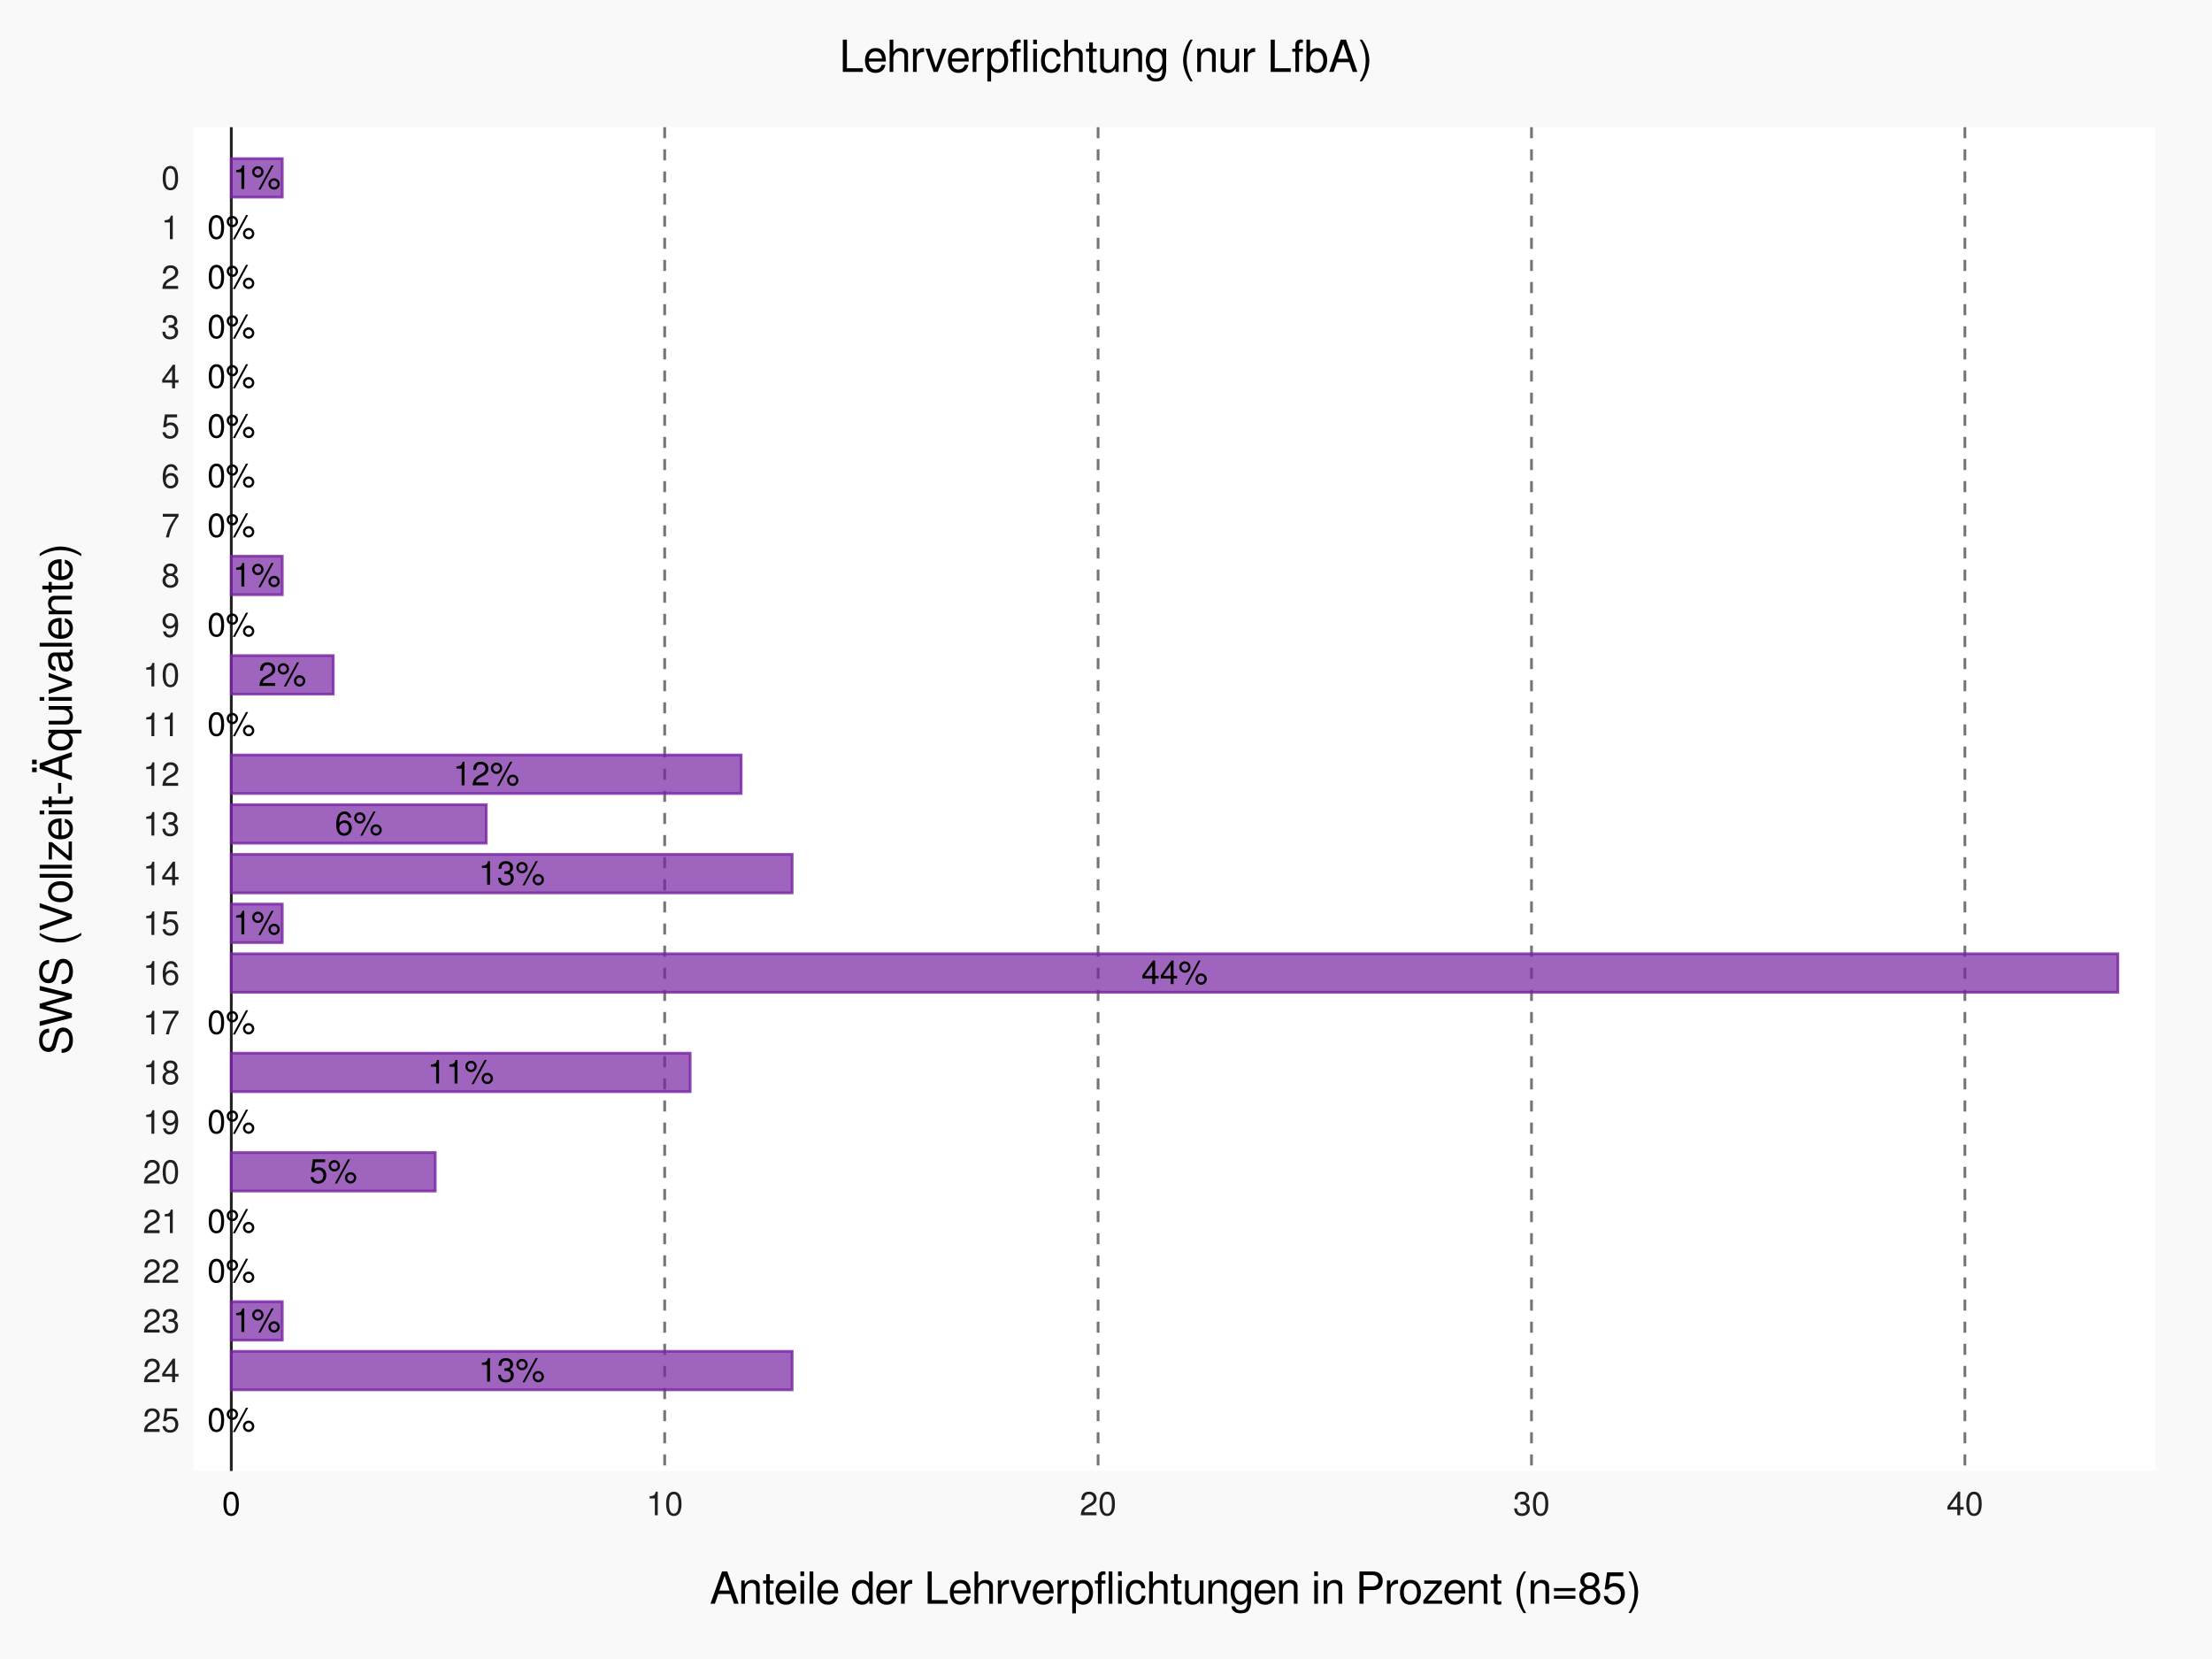
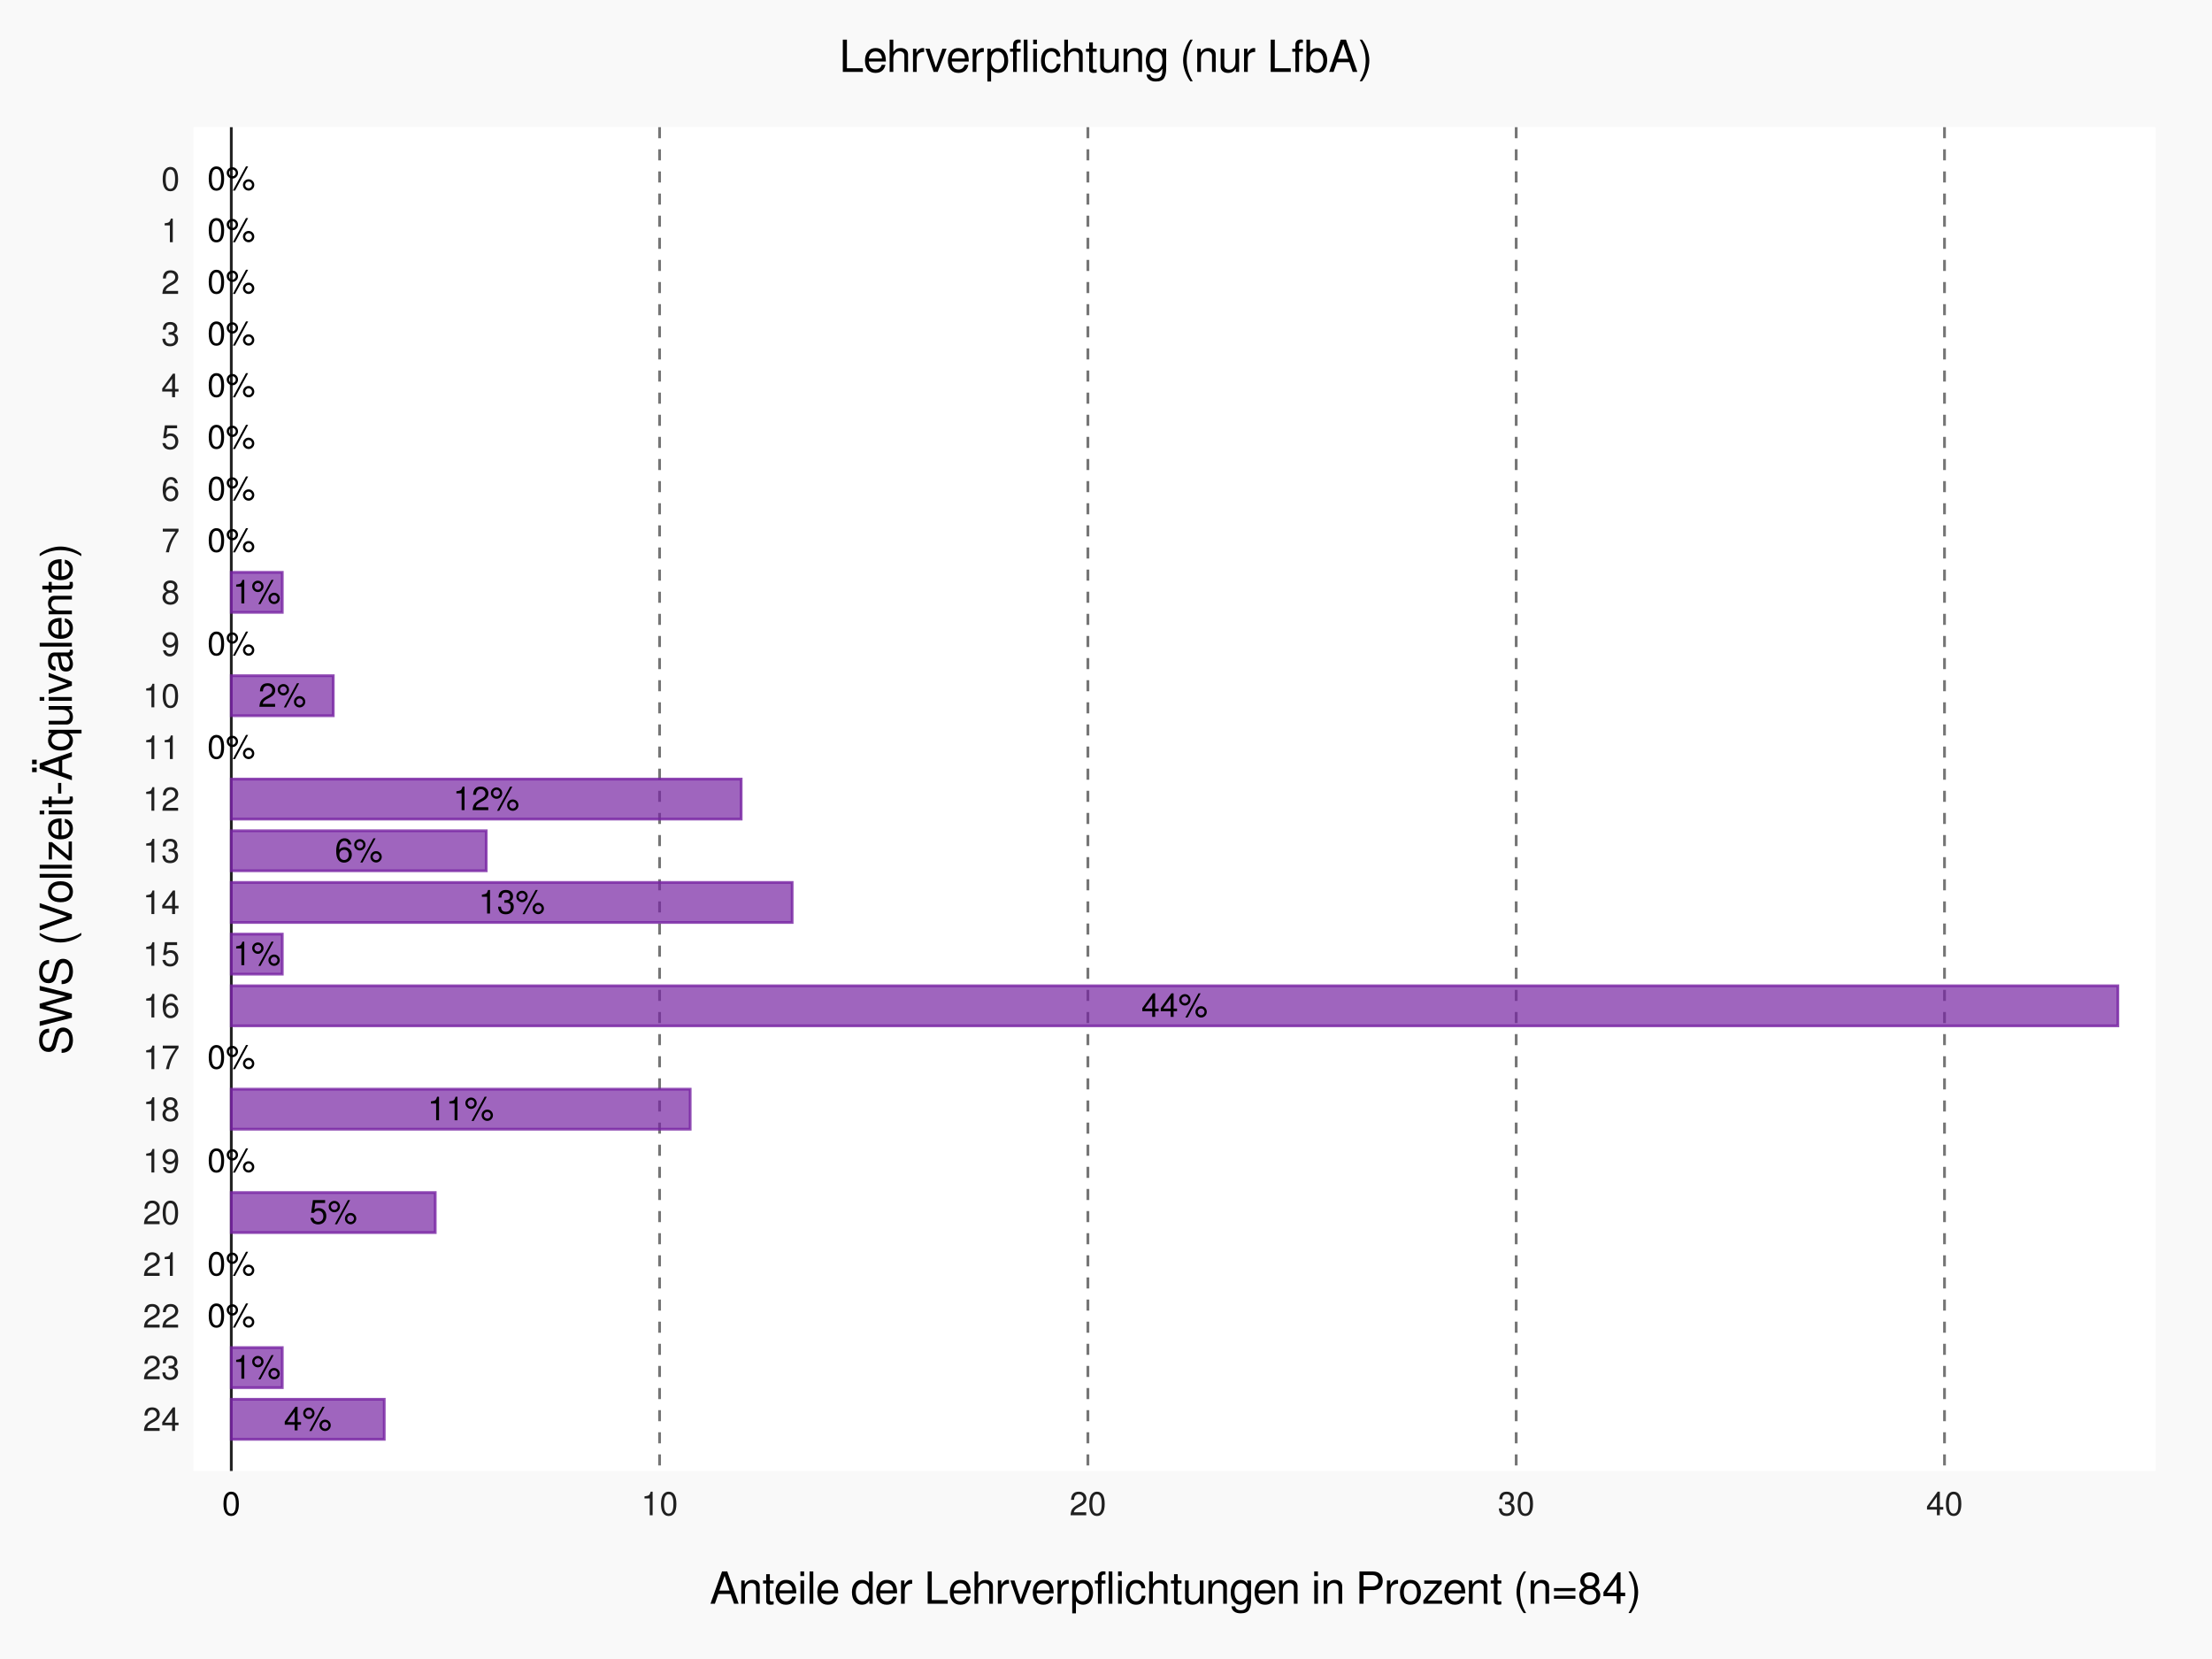
- <svg xmlns="http://www.w3.org/2000/svg" id="chart-60f25c1f-f752-4a71-b10c-4fbd3a8f7c13" class="pygal-chart" viewBox="0 0 800 600">
+ <svg xmlns="http://www.w3.org/2000/svg" id="chart-ef3e5219-9c33-458f-8973-ab97d60cb401" class="pygal-chart" viewBox="0 0 800 600">
  <defs>
-     <style type="text/css">#chart-60f25c1f-f752-4a71-b10c-4fbd3a8f7c13{-webkit-user-select:none;-webkit-font-smoothing:antialiased;font-family:FreeSans}#chart-60f25c1f-f752-4a71-b10c-4fbd3a8f7c13 .title{font-family:FreeSans;font-size:16px}#chart-60f25c1f-f752-4a71-b10c-4fbd3a8f7c13 .legends .legend text{font-family:FreeSans;font-size:14px}#chart-60f25c1f-f752-4a71-b10c-4fbd3a8f7c13 .axis text{font-family:FreeSans;font-size:12px}#chart-60f25c1f-f752-4a71-b10c-4fbd3a8f7c13 .axis text.major{font-family:FreeSans;font-size:12px}#chart-60f25c1f-f752-4a71-b10c-4fbd3a8f7c13 .text-overlay text.value{font-family:FreeSans;font-size:12px}#chart-60f25c1f-f752-4a71-b10c-4fbd3a8f7c13 .text-overlay text.label{font-family:FreeSans;font-size:12px}#chart-60f25c1f-f752-4a71-b10c-4fbd3a8f7c13 .tooltip{font-family:FreeSans;font-size:14px}#chart-60f25c1f-f752-4a71-b10c-4fbd3a8f7c13 text.no_data{font-family:FreeSans;font-size:64px}
- #chart-60f25c1f-f752-4a71-b10c-4fbd3a8f7c13{background-color:rgba(249,249,249,1)}#chart-60f25c1f-f752-4a71-b10c-4fbd3a8f7c13 path,#chart-60f25c1f-f752-4a71-b10c-4fbd3a8f7c13 line,#chart-60f25c1f-f752-4a71-b10c-4fbd3a8f7c13 rect,#chart-60f25c1f-f752-4a71-b10c-4fbd3a8f7c13 circle{-webkit-transition:150ms;-moz-transition:150ms;transition:150ms}#chart-60f25c1f-f752-4a71-b10c-4fbd3a8f7c13 .graph &gt; .background{fill:rgba(249,249,249,1)}#chart-60f25c1f-f752-4a71-b10c-4fbd3a8f7c13 .plot &gt; .background{fill:rgba(255,255,255,1)}#chart-60f25c1f-f752-4a71-b10c-4fbd3a8f7c13 .graph{fill:rgba(0,0,0,.87)}#chart-60f25c1f-f752-4a71-b10c-4fbd3a8f7c13 text.no_data{fill:rgba(0,0,0,1)}#chart-60f25c1f-f752-4a71-b10c-4fbd3a8f7c13 .title{fill:rgba(0,0,0,1)}#chart-60f25c1f-f752-4a71-b10c-4fbd3a8f7c13 .legends .legend text{fill:rgba(0,0,0,.87)}#chart-60f25c1f-f752-4a71-b10c-4fbd3a8f7c13 .legends .legend:hover text{fill:rgba(0,0,0,1)}#chart-60f25c1f-f752-4a71-b10c-4fbd3a8f7c13 .axis .line{stroke:rgba(0,0,0,1)}#chart-60f25c1f-f752-4a71-b10c-4fbd3a8f7c13 .axis .guide.line{stroke:rgba(0,0,0,.54)}#chart-60f25c1f-f752-4a71-b10c-4fbd3a8f7c13 .axis .major.line{stroke:rgba(0,0,0,.87)}#chart-60f25c1f-f752-4a71-b10c-4fbd3a8f7c13 .axis text.major{fill:rgba(0,0,0,1)}#chart-60f25c1f-f752-4a71-b10c-4fbd3a8f7c13 .axis.y .guides:hover .guide.line,#chart-60f25c1f-f752-4a71-b10c-4fbd3a8f7c13 .line-graph .axis.x .guides:hover .guide.line,#chart-60f25c1f-f752-4a71-b10c-4fbd3a8f7c13 .stackedline-graph .axis.x .guides:hover .guide.line,#chart-60f25c1f-f752-4a71-b10c-4fbd3a8f7c13 .xy-graph .axis.x .guides:hover .guide.line{stroke:rgba(0,0,0,1)}#chart-60f25c1f-f752-4a71-b10c-4fbd3a8f7c13 .axis .guides:hover text{fill:rgba(0,0,0,1)}#chart-60f25c1f-f752-4a71-b10c-4fbd3a8f7c13 .reactive{fill-opacity:.7;stroke-opacity:.8}#chart-60f25c1f-f752-4a71-b10c-4fbd3a8f7c13 .ci{stroke:rgba(0,0,0,.87)}#chart-60f25c1f-f752-4a71-b10c-4fbd3a8f7c13 .reactive.active,#chart-60f25c1f-f752-4a71-b10c-4fbd3a8f7c13 .active .reactive{fill-opacity:.8;stroke-opacity:.9;stroke-width:4}#chart-60f25c1f-f752-4a71-b10c-4fbd3a8f7c13 .ci .reactive.active{stroke-width:1.5}#chart-60f25c1f-f752-4a71-b10c-4fbd3a8f7c13 .series text{fill:rgba(0,0,0,1)}#chart-60f25c1f-f752-4a71-b10c-4fbd3a8f7c13 .tooltip rect{fill:rgba(255,255,255,1);stroke:rgba(0,0,0,1);-webkit-transition:opacity 150ms;-moz-transition:opacity 150ms;transition:opacity 150ms}#chart-60f25c1f-f752-4a71-b10c-4fbd3a8f7c13 .tooltip .label{fill:rgba(0,0,0,.87)}#chart-60f25c1f-f752-4a71-b10c-4fbd3a8f7c13 .tooltip .label{fill:rgba(0,0,0,.87)}#chart-60f25c1f-f752-4a71-b10c-4fbd3a8f7c13 .tooltip .legend{font-size:.8em;fill:rgba(0,0,0,.54)}#chart-60f25c1f-f752-4a71-b10c-4fbd3a8f7c13 .tooltip .x_label{font-size:.6em;fill:rgba(0,0,0,1)}#chart-60f25c1f-f752-4a71-b10c-4fbd3a8f7c13 .tooltip .xlink{font-size:.5em;text-decoration:underline}#chart-60f25c1f-f752-4a71-b10c-4fbd3a8f7c13 .tooltip .value{font-size:1.5em}#chart-60f25c1f-f752-4a71-b10c-4fbd3a8f7c13 .bound{font-size:.5em}#chart-60f25c1f-f752-4a71-b10c-4fbd3a8f7c13 .max-value{font-size:.75em;fill:rgba(0,0,0,.54)}#chart-60f25c1f-f752-4a71-b10c-4fbd3a8f7c13 .map-element{fill:rgba(255,255,255,1);stroke:rgba(0,0,0,.54) !important}#chart-60f25c1f-f752-4a71-b10c-4fbd3a8f7c13 .map-element .reactive{fill-opacity:inherit;stroke-opacity:inherit}#chart-60f25c1f-f752-4a71-b10c-4fbd3a8f7c13 .color-0,#chart-60f25c1f-f752-4a71-b10c-4fbd3a8f7c13 .color-0 a:visited{stroke:#7724a3;fill:#7724a3}#chart-60f25c1f-f752-4a71-b10c-4fbd3a8f7c13 .text-overlay .color-0 text{fill:black}
- #chart-60f25c1f-f752-4a71-b10c-4fbd3a8f7c13 text.no_data{text-anchor:middle}#chart-60f25c1f-f752-4a71-b10c-4fbd3a8f7c13 .guide.line{fill:none}#chart-60f25c1f-f752-4a71-b10c-4fbd3a8f7c13 .centered{text-anchor:middle}#chart-60f25c1f-f752-4a71-b10c-4fbd3a8f7c13 .title{text-anchor:middle}#chart-60f25c1f-f752-4a71-b10c-4fbd3a8f7c13 .legends .legend text{fill-opacity:1}#chart-60f25c1f-f752-4a71-b10c-4fbd3a8f7c13 .axis.x text{text-anchor:middle}#chart-60f25c1f-f752-4a71-b10c-4fbd3a8f7c13 .axis.x:not(.web) text[transform]{text-anchor:start}#chart-60f25c1f-f752-4a71-b10c-4fbd3a8f7c13 .axis.x:not(.web) text[transform].backwards{text-anchor:end}#chart-60f25c1f-f752-4a71-b10c-4fbd3a8f7c13 .axis.y text{text-anchor:end}#chart-60f25c1f-f752-4a71-b10c-4fbd3a8f7c13 .axis.y text[transform].backwards{text-anchor:start}#chart-60f25c1f-f752-4a71-b10c-4fbd3a8f7c13 .axis.y2 text{text-anchor:start}#chart-60f25c1f-f752-4a71-b10c-4fbd3a8f7c13 .axis.y2 text[transform].backwards{text-anchor:end}#chart-60f25c1f-f752-4a71-b10c-4fbd3a8f7c13 .axis .guide.line{stroke-dasharray:4,4}#chart-60f25c1f-f752-4a71-b10c-4fbd3a8f7c13 .axis .major.guide.line{stroke-dasharray:6,6}#chart-60f25c1f-f752-4a71-b10c-4fbd3a8f7c13 .horizontal .axis.y .guide.line,#chart-60f25c1f-f752-4a71-b10c-4fbd3a8f7c13 .horizontal .axis.y2 .guide.line,#chart-60f25c1f-f752-4a71-b10c-4fbd3a8f7c13 .vertical .axis.x .guide.line{opacity:0}#chart-60f25c1f-f752-4a71-b10c-4fbd3a8f7c13 .horizontal .axis.always_show .guide.line,#chart-60f25c1f-f752-4a71-b10c-4fbd3a8f7c13 .vertical .axis.always_show .guide.line{opacity:1 !important}#chart-60f25c1f-f752-4a71-b10c-4fbd3a8f7c13 .axis.y .guides:hover .guide.line,#chart-60f25c1f-f752-4a71-b10c-4fbd3a8f7c13 .axis.y2 .guides:hover .guide.line,#chart-60f25c1f-f752-4a71-b10c-4fbd3a8f7c13 .axis.x .guides:hover .guide.line{opacity:1}#chart-60f25c1f-f752-4a71-b10c-4fbd3a8f7c13 .axis .guides:hover text{opacity:1}#chart-60f25c1f-f752-4a71-b10c-4fbd3a8f7c13 .nofill{fill:none}#chart-60f25c1f-f752-4a71-b10c-4fbd3a8f7c13 .subtle-fill{fill-opacity:.2}#chart-60f25c1f-f752-4a71-b10c-4fbd3a8f7c13 .dot{stroke-width:1px;fill-opacity:1}#chart-60f25c1f-f752-4a71-b10c-4fbd3a8f7c13 .dot.active{stroke-width:5px}#chart-60f25c1f-f752-4a71-b10c-4fbd3a8f7c13 .dot.negative{fill:transparent}#chart-60f25c1f-f752-4a71-b10c-4fbd3a8f7c13 text,#chart-60f25c1f-f752-4a71-b10c-4fbd3a8f7c13 tspan{stroke:none !important}#chart-60f25c1f-f752-4a71-b10c-4fbd3a8f7c13 .series text.active{opacity:1}#chart-60f25c1f-f752-4a71-b10c-4fbd3a8f7c13 .tooltip rect{fill-opacity:.95;stroke-width:.5}#chart-60f25c1f-f752-4a71-b10c-4fbd3a8f7c13 .tooltip text{fill-opacity:1}#chart-60f25c1f-f752-4a71-b10c-4fbd3a8f7c13 .showable{visibility:hidden}#chart-60f25c1f-f752-4a71-b10c-4fbd3a8f7c13 .showable.shown{visibility:visible}#chart-60f25c1f-f752-4a71-b10c-4fbd3a8f7c13 .gauge-background{fill:rgba(229,229,229,1);stroke:none}#chart-60f25c1f-f752-4a71-b10c-4fbd3a8f7c13 .bg-lines{stroke:rgba(249,249,249,1);stroke-width:2px}</style>
+     <style type="text/css">#chart-ef3e5219-9c33-458f-8973-ab97d60cb401{-webkit-user-select:none;-webkit-font-smoothing:antialiased;font-family:FreeSans}#chart-ef3e5219-9c33-458f-8973-ab97d60cb401 .title{font-family:FreeSans;font-size:16px}#chart-ef3e5219-9c33-458f-8973-ab97d60cb401 .legends .legend text{font-family:FreeSans;font-size:14px}#chart-ef3e5219-9c33-458f-8973-ab97d60cb401 .axis text{font-family:FreeSans;font-size:12px}#chart-ef3e5219-9c33-458f-8973-ab97d60cb401 .axis text.major{font-family:FreeSans;font-size:12px}#chart-ef3e5219-9c33-458f-8973-ab97d60cb401 .text-overlay text.value{font-family:FreeSans;font-size:12px}#chart-ef3e5219-9c33-458f-8973-ab97d60cb401 .text-overlay text.label{font-family:FreeSans;font-size:12px}#chart-ef3e5219-9c33-458f-8973-ab97d60cb401 .tooltip{font-family:FreeSans;font-size:14px}#chart-ef3e5219-9c33-458f-8973-ab97d60cb401 text.no_data{font-family:FreeSans;font-size:64px}
+ #chart-ef3e5219-9c33-458f-8973-ab97d60cb401{background-color:rgba(249,249,249,1)}#chart-ef3e5219-9c33-458f-8973-ab97d60cb401 path,#chart-ef3e5219-9c33-458f-8973-ab97d60cb401 line,#chart-ef3e5219-9c33-458f-8973-ab97d60cb401 rect,#chart-ef3e5219-9c33-458f-8973-ab97d60cb401 circle{-webkit-transition:150ms;-moz-transition:150ms;transition:150ms}#chart-ef3e5219-9c33-458f-8973-ab97d60cb401 .graph &gt; .background{fill:rgba(249,249,249,1)}#chart-ef3e5219-9c33-458f-8973-ab97d60cb401 .plot &gt; .background{fill:rgba(255,255,255,1)}#chart-ef3e5219-9c33-458f-8973-ab97d60cb401 .graph{fill:rgba(0,0,0,.87)}#chart-ef3e5219-9c33-458f-8973-ab97d60cb401 text.no_data{fill:rgba(0,0,0,1)}#chart-ef3e5219-9c33-458f-8973-ab97d60cb401 .title{fill:rgba(0,0,0,1)}#chart-ef3e5219-9c33-458f-8973-ab97d60cb401 .legends .legend text{fill:rgba(0,0,0,.87)}#chart-ef3e5219-9c33-458f-8973-ab97d60cb401 .legends .legend:hover text{fill:rgba(0,0,0,1)}#chart-ef3e5219-9c33-458f-8973-ab97d60cb401 .axis .line{stroke:rgba(0,0,0,1)}#chart-ef3e5219-9c33-458f-8973-ab97d60cb401 .axis .guide.line{stroke:rgba(0,0,0,.54)}#chart-ef3e5219-9c33-458f-8973-ab97d60cb401 .axis .major.line{stroke:rgba(0,0,0,.87)}#chart-ef3e5219-9c33-458f-8973-ab97d60cb401 .axis text.major{fill:rgba(0,0,0,1)}#chart-ef3e5219-9c33-458f-8973-ab97d60cb401 .axis.y .guides:hover .guide.line,#chart-ef3e5219-9c33-458f-8973-ab97d60cb401 .line-graph .axis.x .guides:hover .guide.line,#chart-ef3e5219-9c33-458f-8973-ab97d60cb401 .stackedline-graph .axis.x .guides:hover .guide.line,#chart-ef3e5219-9c33-458f-8973-ab97d60cb401 .xy-graph .axis.x .guides:hover .guide.line{stroke:rgba(0,0,0,1)}#chart-ef3e5219-9c33-458f-8973-ab97d60cb401 .axis .guides:hover text{fill:rgba(0,0,0,1)}#chart-ef3e5219-9c33-458f-8973-ab97d60cb401 .reactive{fill-opacity:.7;stroke-opacity:.8}#chart-ef3e5219-9c33-458f-8973-ab97d60cb401 .ci{stroke:rgba(0,0,0,.87)}#chart-ef3e5219-9c33-458f-8973-ab97d60cb401 .reactive.active,#chart-ef3e5219-9c33-458f-8973-ab97d60cb401 .active .reactive{fill-opacity:.8;stroke-opacity:.9;stroke-width:4}#chart-ef3e5219-9c33-458f-8973-ab97d60cb401 .ci .reactive.active{stroke-width:1.5}#chart-ef3e5219-9c33-458f-8973-ab97d60cb401 .series text{fill:rgba(0,0,0,1)}#chart-ef3e5219-9c33-458f-8973-ab97d60cb401 .tooltip rect{fill:rgba(255,255,255,1);stroke:rgba(0,0,0,1);-webkit-transition:opacity 150ms;-moz-transition:opacity 150ms;transition:opacity 150ms}#chart-ef3e5219-9c33-458f-8973-ab97d60cb401 .tooltip .label{fill:rgba(0,0,0,.87)}#chart-ef3e5219-9c33-458f-8973-ab97d60cb401 .tooltip .label{fill:rgba(0,0,0,.87)}#chart-ef3e5219-9c33-458f-8973-ab97d60cb401 .tooltip .legend{font-size:.8em;fill:rgba(0,0,0,.54)}#chart-ef3e5219-9c33-458f-8973-ab97d60cb401 .tooltip .x_label{font-size:.6em;fill:rgba(0,0,0,1)}#chart-ef3e5219-9c33-458f-8973-ab97d60cb401 .tooltip .xlink{font-size:.5em;text-decoration:underline}#chart-ef3e5219-9c33-458f-8973-ab97d60cb401 .tooltip .value{font-size:1.5em}#chart-ef3e5219-9c33-458f-8973-ab97d60cb401 .bound{font-size:.5em}#chart-ef3e5219-9c33-458f-8973-ab97d60cb401 .max-value{font-size:.75em;fill:rgba(0,0,0,.54)}#chart-ef3e5219-9c33-458f-8973-ab97d60cb401 .map-element{fill:rgba(255,255,255,1);stroke:rgba(0,0,0,.54) !important}#chart-ef3e5219-9c33-458f-8973-ab97d60cb401 .map-element .reactive{fill-opacity:inherit;stroke-opacity:inherit}#chart-ef3e5219-9c33-458f-8973-ab97d60cb401 .color-0,#chart-ef3e5219-9c33-458f-8973-ab97d60cb401 .color-0 a:visited{stroke:#7724a3;fill:#7724a3}#chart-ef3e5219-9c33-458f-8973-ab97d60cb401 .text-overlay .color-0 text{fill:black}
+ #chart-ef3e5219-9c33-458f-8973-ab97d60cb401 text.no_data{text-anchor:middle}#chart-ef3e5219-9c33-458f-8973-ab97d60cb401 .guide.line{fill:none}#chart-ef3e5219-9c33-458f-8973-ab97d60cb401 .centered{text-anchor:middle}#chart-ef3e5219-9c33-458f-8973-ab97d60cb401 .title{text-anchor:middle}#chart-ef3e5219-9c33-458f-8973-ab97d60cb401 .legends .legend text{fill-opacity:1}#chart-ef3e5219-9c33-458f-8973-ab97d60cb401 .axis.x text{text-anchor:middle}#chart-ef3e5219-9c33-458f-8973-ab97d60cb401 .axis.x:not(.web) text[transform]{text-anchor:start}#chart-ef3e5219-9c33-458f-8973-ab97d60cb401 .axis.x:not(.web) text[transform].backwards{text-anchor:end}#chart-ef3e5219-9c33-458f-8973-ab97d60cb401 .axis.y text{text-anchor:end}#chart-ef3e5219-9c33-458f-8973-ab97d60cb401 .axis.y text[transform].backwards{text-anchor:start}#chart-ef3e5219-9c33-458f-8973-ab97d60cb401 .axis.y2 text{text-anchor:start}#chart-ef3e5219-9c33-458f-8973-ab97d60cb401 .axis.y2 text[transform].backwards{text-anchor:end}#chart-ef3e5219-9c33-458f-8973-ab97d60cb401 .axis .guide.line{stroke-dasharray:4,4}#chart-ef3e5219-9c33-458f-8973-ab97d60cb401 .axis .major.guide.line{stroke-dasharray:6,6}#chart-ef3e5219-9c33-458f-8973-ab97d60cb401 .horizontal .axis.y .guide.line,#chart-ef3e5219-9c33-458f-8973-ab97d60cb401 .horizontal .axis.y2 .guide.line,#chart-ef3e5219-9c33-458f-8973-ab97d60cb401 .vertical .axis.x .guide.line{opacity:0}#chart-ef3e5219-9c33-458f-8973-ab97d60cb401 .horizontal .axis.always_show .guide.line,#chart-ef3e5219-9c33-458f-8973-ab97d60cb401 .vertical .axis.always_show .guide.line{opacity:1 !important}#chart-ef3e5219-9c33-458f-8973-ab97d60cb401 .axis.y .guides:hover .guide.line,#chart-ef3e5219-9c33-458f-8973-ab97d60cb401 .axis.y2 .guides:hover .guide.line,#chart-ef3e5219-9c33-458f-8973-ab97d60cb401 .axis.x .guides:hover .guide.line{opacity:1}#chart-ef3e5219-9c33-458f-8973-ab97d60cb401 .axis .guides:hover text{opacity:1}#chart-ef3e5219-9c33-458f-8973-ab97d60cb401 .nofill{fill:none}#chart-ef3e5219-9c33-458f-8973-ab97d60cb401 .subtle-fill{fill-opacity:.2}#chart-ef3e5219-9c33-458f-8973-ab97d60cb401 .dot{stroke-width:1px;fill-opacity:1}#chart-ef3e5219-9c33-458f-8973-ab97d60cb401 .dot.active{stroke-width:5px}#chart-ef3e5219-9c33-458f-8973-ab97d60cb401 .dot.negative{fill:transparent}#chart-ef3e5219-9c33-458f-8973-ab97d60cb401 text,#chart-ef3e5219-9c33-458f-8973-ab97d60cb401 tspan{stroke:none !important}#chart-ef3e5219-9c33-458f-8973-ab97d60cb401 .series text.active{opacity:1}#chart-ef3e5219-9c33-458f-8973-ab97d60cb401 .tooltip rect{fill-opacity:.95;stroke-width:.5}#chart-ef3e5219-9c33-458f-8973-ab97d60cb401 .tooltip text{fill-opacity:1}#chart-ef3e5219-9c33-458f-8973-ab97d60cb401 .showable{visibility:hidden}#chart-ef3e5219-9c33-458f-8973-ab97d60cb401 .showable.shown{visibility:visible}#chart-ef3e5219-9c33-458f-8973-ab97d60cb401 .gauge-background{fill:rgba(229,229,229,1);stroke:none}#chart-ef3e5219-9c33-458f-8973-ab97d60cb401 .bg-lines{stroke:rgba(249,249,249,1);stroke-width:2px}</style>
  </defs>
  <g class="graph horizontalbar-graph horizontal">
    <rect x="0" y="0" width="800" height="600" class="background" />
    <g transform="translate(70, 46)" class="plot">
      <rect x="0" y="0" width="709.6" height="486" class="background" />
      <g class="axis y">
        <g class="guides">
-           <text x="-5" y="471.867" class="">25</text>
-         </g>
-         <g class="guides">
-           <text x="-5" y="453.894" class="">24</text>
-         </g>
-         <g class="guides">
-           <text x="-5" y="435.92" class="">23</text>
-         </g>
-         <g class="guides">
-           <text x="-5" y="417.947" class="">22</text>
-         </g>
-         <g class="guides">
-           <text x="-5" y="399.974" class="">21</text>
-         </g>
-         <g class="guides">
-           <text x="-5" y="382" class="">20</text>
-         </g>
-         <g class="guides">
-           <text x="-5" y="364.027" class="">19</text>
-         </g>
-         <g class="guides">
-           <text x="-5" y="346.054" class="">18</text>
-         </g>
-         <g class="guides">
-           <text x="-5" y="328.08" class="">17</text>
-         </g>
-         <g class="guides">
-           <text x="-5" y="310.107" class="">16</text>
-         </g>
-         <g class="guides">
-           <text x="-5" y="292.133" class="">15</text>
-         </g>
-         <g class="guides">
-           <text x="-5" y="274.16" class="">14</text>
-         </g>
-         <g class="guides">
-           <text x="-5" y="256.187" class="">13</text>
-         </g>
-         <g class="guides">
-           <text x="-5" y="238.213" class="">12</text>
-         </g>
-         <g class="guides">
-           <text x="-5" y="220.24" class="">11</text>
-         </g>
-         <g class="guides">
-           <text x="-5" y="202.267" class="">10</text>
-         </g>
-         <g class="guides">
-           <text x="-5" y="184.293" class="">9</text>
-         </g>
-         <g class="guides">
-           <text x="-5" y="166.32" class="">8</text>
-         </g>
-         <g class="guides">
-           <text x="-5" y="148.346" class="">7</text>
-         </g>
-         <g class="guides">
-           <text x="-5" y="130.373" class="">6</text>
-         </g>
-         <g class="guides">
-           <text x="-5" y="112.4" class="">5</text>
-         </g>
-         <g class="guides">
-           <text x="-5" y="94.426" class="">4</text>
-         </g>
-         <g class="guides">
-           <text x="-5" y="76.453" class="">3</text>
-         </g>
-         <g class="guides">
-           <text x="-5" y="58.48" class="">2</text>
-         </g>
-         <g class="guides">
-           <text x="-5" y="40.506" class="">1</text>
-         </g>
-         <g class="guides">
-           <text x="-5" y="22.533" class="">0</text>
+           <text x="-5" y="471.508" class="">24</text>
+         </g>
+         <g class="guides">
+           <text x="-5" y="452.815" class="">23</text>
+         </g>
+         <g class="guides">
+           <text x="-5" y="434.123" class="">22</text>
+         </g>
+         <g class="guides">
+           <text x="-5" y="415.431" class="">21</text>
+         </g>
+         <g class="guides">
+           <text x="-5" y="396.738" class="">20</text>
+         </g>
+         <g class="guides">
+           <text x="-5" y="378.046" class="">19</text>
+         </g>
+         <g class="guides">
+           <text x="-5" y="359.354" class="">18</text>
+         </g>
+         <g class="guides">
+           <text x="-5" y="340.662" class="">17</text>
+         </g>
+         <g class="guides">
+           <text x="-5" y="321.969" class="">16</text>
+         </g>
+         <g class="guides">
+           <text x="-5" y="303.277" class="">15</text>
+         </g>
+         <g class="guides">
+           <text x="-5" y="284.585" class="">14</text>
+         </g>
+         <g class="guides">
+           <text x="-5" y="265.892" class="">13</text>
+         </g>
+         <g class="guides">
+           <text x="-5" y="247.2" class="">12</text>
+         </g>
+         <g class="guides">
+           <text x="-5" y="228.508" class="">11</text>
+         </g>
+         <g class="guides">
+           <text x="-5" y="209.815" class="">10</text>
+         </g>
+         <g class="guides">
+           <text x="-5" y="191.123" class="">9</text>
+         </g>
+         <g class="guides">
+           <text x="-5" y="172.431" class="">8</text>
+         </g>
+         <g class="guides">
+           <text x="-5" y="153.738" class="">7</text>
+         </g>
+         <g class="guides">
+           <text x="-5" y="135.046" class="">6</text>
+         </g>
+         <g class="guides">
+           <text x="-5" y="116.354" class="">5</text>
+         </g>
+         <g class="guides">
+           <text x="-5" y="97.662" class="">4</text>
+         </g>
+         <g class="guides">
+           <text x="-5" y="78.969" class="">3</text>
+         </g>
+         <g class="guides">
+           <text x="-5" y="60.277" class="">2</text>
+         </g>
+         <g class="guides">
+           <text x="-5" y="41.585" class="">1</text>
+         </g>
+         <g class="guides">
+           <text x="-5" y="22.892" class="">0</text>
        </g>
      </g>
      <g class="axis x always_show">
        <g class="guides">
          <path d="M13.646 0 v486" class="axis major line" />
          <text x="13.646" y="502.0" class="major">0</text>
        </g>
        <g class="guides">
-           <path d="M170.393 0 v486" class="guide line" />
-           <text x="170.393" y="502.0" class="">10</text>
-         </g>
-         <g class="guides">
-           <path d="M327.139 0 v486" class="guide line" />
-           <text x="327.139" y="502.0" class="">20</text>
-         </g>
-         <g class="guides">
-           <path d="M483.885 0 v486" class="guide line" />
-           <text x="483.885" y="502.0" class="">30</text>
-         </g>
-         <g class="guides">
-           <path d="M640.632 0 v486" class="guide line" />
-           <text x="640.632" y="502.0" class="">40</text>
+           <path d="M168.548 0 v486" class="guide line" />
+           <text x="168.548" y="502.0" class="">10</text>
+         </g>
+         <g class="guides">
+           <path d="M323.451 0 v486" class="guide line" />
+           <text x="323.451" y="502.0" class="">20</text>
+         </g>
+         <g class="guides">
+           <path d="M478.353 0 v486" class="guide line" />
+           <text x="478.353" y="502.0" class="">30</text>
+         </g>
+         <g class="guides">
+           <path d="M633.255 0 v486" class="guide line" />
+           <text x="633.255" y="502.0" class="">40</text>
        </g>
      </g>
      <g class="series serie-0 color-0">
        <g class="bars">
          <g class="bar">
-             <rect x="13.646" y="460.708" rx="0" ry="0" height="13.919" class="rect reactive tooltip-trigger" />
-           </g>
-           <g class="bar">
-             <rect x="13.646" y="442.734" rx="0" ry="0" width="202.848" height="13.919" class="rect reactive tooltip-trigger" />
-           </g>
-           <g class="bar">
-             <rect x="13.646" y="424.761" rx="0" ry="0" width="18.441" height="13.919" class="rect reactive tooltip-trigger" />
-           </g>
-           <g class="bar">
-             <rect x="13.646" y="406.788" rx="0" ry="0" height="13.919" class="rect reactive tooltip-trigger" />
-           </g>
-           <g class="bar">
-             <rect x="13.646" y="388.814" rx="0" ry="0" height="13.919" class="rect reactive tooltip-trigger" />
-           </g>
-           <g class="bar">
-             <rect x="13.646" y="370.841" rx="0" ry="0" width="73.763" height="13.919" class="rect reactive tooltip-trigger" />
-           </g>
-           <g class="bar">
-             <rect x="13.646" y="352.868" rx="0" ry="0" height="13.919" class="rect reactive tooltip-trigger" />
-           </g>
-           <g class="bar">
-             <rect x="13.646" y="334.894" rx="0" ry="0" width="165.967" height="13.919" class="rect reactive tooltip-trigger" />
-           </g>
-           <g class="bar">
-             <rect x="13.646" y="316.921" rx="0" ry="0" height="13.919" class="rect reactive tooltip-trigger" />
-           </g>
-           <g class="bar">
-             <rect x="13.646" y="298.948" rx="0" ry="0" width="682.308" height="13.919" class="rect reactive tooltip-trigger" />
-           </g>
-           <g class="bar">
-             <rect x="13.646" y="280.974" rx="0" ry="0" width="18.441" height="13.919" class="rect reactive tooltip-trigger" />
-           </g>
-           <g class="bar">
-             <rect x="13.646" y="263.001" rx="0" ry="0" width="202.848" height="13.919" class="rect reactive tooltip-trigger" />
-           </g>
-           <g class="bar">
-             <rect x="13.646" y="245.027" rx="0" ry="0" width="92.204" height="13.919" class="rect reactive tooltip-trigger" />
-           </g>
-           <g class="bar">
-             <rect x="13.646" y="227.054" rx="0" ry="0" width="184.407" height="13.919" class="rect reactive tooltip-trigger" />
-           </g>
-           <g class="bar">
-             <rect x="13.646" y="209.081" rx="0" ry="0" height="13.919" class="rect reactive tooltip-trigger" />
-           </g>
-           <g class="bar">
-             <rect x="13.646" y="191.107" rx="0" ry="0" width="36.881" height="13.919" class="rect reactive tooltip-trigger" />
-           </g>
-           <g class="bar">
-             <rect x="13.646" y="173.134" rx="0" ry="0" height="13.919" class="rect reactive tooltip-trigger" />
-           </g>
-           <g class="bar">
-             <rect x="13.646" y="155.161" rx="0" ry="0" width="18.441" height="13.919" class="rect reactive tooltip-trigger" />
-           </g>
-           <g class="bar">
-             <rect x="13.646" y="137.187" rx="0" ry="0" height="13.919" class="rect reactive tooltip-trigger" />
-           </g>
-           <g class="bar">
-             <rect x="13.646" y="119.214" rx="0" ry="0" height="13.919" class="rect reactive tooltip-trigger" />
-           </g>
-           <g class="bar">
-             <rect x="13.646" y="101.24" rx="0" ry="0" height="13.919" class="rect reactive tooltip-trigger" />
-           </g>
-           <g class="bar">
-             <rect x="13.646" y="83.267" rx="0" ry="0" height="13.919" class="rect reactive tooltip-trigger" />
-           </g>
-           <g class="bar">
-             <rect x="13.646" y="65.294" rx="0" ry="0" height="13.919" class="rect reactive tooltip-trigger" />
-           </g>
-           <g class="bar">
-             <rect x="13.646" y="47.32" rx="0" ry="0" height="13.919" class="rect reactive tooltip-trigger" />
-           </g>
-           <g class="bar">
-             <rect x="13.646" y="29.347" rx="0" ry="0" height="13.919" class="rect reactive tooltip-trigger" />
-           </g>
-           <g class="bar">
-             <rect x="13.646" y="11.374" rx="0" ry="0" width="18.441" height="13.919" class="rect reactive tooltip-trigger" />
+             <rect x="13.646" y="460.07" rx="0" ry="0" width="55.322" height="14.475" class="rect reactive tooltip-trigger" />
+           </g>
+           <g class="bar">
+             <rect x="13.646" y="441.378" rx="0" ry="0" width="18.441" height="14.475" class="rect reactive tooltip-trigger" />
+           </g>
+           <g class="bar">
+             <rect x="13.646" y="422.685" rx="0" ry="0" height="14.475" class="rect reactive tooltip-trigger" />
+           </g>
+           <g class="bar">
+             <rect x="13.646" y="403.993" rx="0" ry="0" height="14.475" class="rect reactive tooltip-trigger" />
+           </g>
+           <g class="bar">
+             <rect x="13.646" y="385.301" rx="0" ry="0" width="73.763" height="14.475" class="rect reactive tooltip-trigger" />
+           </g>
+           <g class="bar">
+             <rect x="13.646" y="366.608" rx="0" ry="0" height="14.475" class="rect reactive tooltip-trigger" />
+           </g>
+           <g class="bar">
+             <rect x="13.646" y="347.916" rx="0" ry="0" width="165.967" height="14.475" class="rect reactive tooltip-trigger" />
+           </g>
+           <g class="bar">
+             <rect x="13.646" y="329.224" rx="0" ry="0" height="14.475" class="rect reactive tooltip-trigger" />
+           </g>
+           <g class="bar">
+             <rect x="13.646" y="310.532" rx="0" ry="0" width="682.308" height="14.475" class="rect reactive tooltip-trigger" />
+           </g>
+           <g class="bar">
+             <rect x="13.646" y="291.839" rx="0" ry="0" width="18.441" height="14.475" class="rect reactive tooltip-trigger" />
+           </g>
+           <g class="bar">
+             <rect x="13.646" y="273.147" rx="0" ry="0" width="202.848" height="14.475" class="rect reactive tooltip-trigger" />
+           </g>
+           <g class="bar">
+             <rect x="13.646" y="254.455" rx="0" ry="0" width="92.204" height="14.475" class="rect reactive tooltip-trigger" />
+           </g>
+           <g class="bar">
+             <rect x="13.646" y="235.762" rx="0" ry="0" width="184.407" height="14.475" class="rect reactive tooltip-trigger" />
+           </g>
+           <g class="bar">
+             <rect x="13.646" y="217.07" rx="0" ry="0" height="14.475" class="rect reactive tooltip-trigger" />
+           </g>
+           <g class="bar">
+             <rect x="13.646" y="198.378" rx="0" ry="0" width="36.881" height="14.475" class="rect reactive tooltip-trigger" />
+           </g>
+           <g class="bar">
+             <rect x="13.646" y="179.685" rx="0" ry="0" height="14.475" class="rect reactive tooltip-trigger" />
+           </g>
+           <g class="bar">
+             <rect x="13.646" y="160.993" rx="0" ry="0" width="18.441" height="14.475" class="rect reactive tooltip-trigger" />
+           </g>
+           <g class="bar">
+             <rect x="13.646" y="142.301" rx="0" ry="0" height="14.475" class="rect reactive tooltip-trigger" />
+           </g>
+           <g class="bar">
+             <rect x="13.646" y="123.608" rx="0" ry="0" height="14.475" class="rect reactive tooltip-trigger" />
+           </g>
+           <g class="bar">
+             <rect x="13.646" y="104.916" rx="0" ry="0" height="14.475" class="rect reactive tooltip-trigger" />
+           </g>
+           <g class="bar">
+             <rect x="13.646" y="86.224" rx="0" ry="0" height="14.475" class="rect reactive tooltip-trigger" />
+           </g>
+           <g class="bar">
+             <rect x="13.646" y="67.532" rx="0" ry="0" height="14.475" class="rect reactive tooltip-trigger" />
+           </g>
+           <g class="bar">
+             <rect x="13.646" y="48.839" rx="0" ry="0" height="14.475" class="rect reactive tooltip-trigger" />
+           </g>
+           <g class="bar">
+             <rect x="13.646" y="30.147" rx="0" ry="0" height="14.475" class="rect reactive tooltip-trigger" />
+           </g>
+           <g class="bar">
+             <rect x="13.646" y="11.455" rx="0" ry="0" height="14.475" class="rect reactive tooltip-trigger" />
          </g>
        </g>
      </g>
    </g>
    <g class="titles">
      <text x="400.0" y="26" class="title plot_title">Lehrverpflichtung (nur LfbA)</text>
-       <text x="425.2" y="580" class="title">Anteile der Lehrverpflichtungen in Prozent (n=85)</text>
+       <text x="425.2" y="580" class="title">Anteile der Lehrverpflichtungen in Prozent (n=84)</text>
      <text x="0" y="315.0" class="title" transform="rotate(-90 0 289)">SWS (Vollzeit-Äquivalente)</text>
    </g>
    <g transform="translate(70, 46)" class="plot overlay">
      <g class="series serie-0 color-0" />
    </g>
    <g transform="translate(70, 46)" class="plot text-overlay">
      <g class="series serie-0 color-0">
-         <text text-anchor="middle" x="13.646" y="471.667" class="value">0%</text>
-         <text text-anchor="middle" x="115.07" y="453.694" class="value">13%</text>
-         <text text-anchor="middle" x="22.867" y="435.72" class="value">1%</text>
-         <text text-anchor="middle" x="13.646" y="417.747" class="value">0%</text>
-         <text text-anchor="middle" x="13.646" y="399.774" class="value">0%</text>
-         <text text-anchor="middle" x="50.528" y="381.8" class="value">5%</text>
-         <text text-anchor="middle" x="13.646" y="363.827" class="value">0%</text>
-         <text text-anchor="middle" x="96.63" y="345.854" class="value">11%</text>
-         <text text-anchor="middle" x="13.646" y="327.88" class="value">0%</text>
-         <text text-anchor="middle" x="354.8" y="309.907" class="value">44%</text>
-         <text text-anchor="middle" x="22.867" y="291.933" class="value">1%</text>
-         <text text-anchor="middle" x="115.07" y="273.96" class="value">13%</text>
-         <text text-anchor="middle" x="59.748" y="255.987" class="value">6%</text>
-         <text text-anchor="middle" x="105.85" y="238.013" class="value">12%</text>
-         <text text-anchor="middle" x="13.646" y="220.04" class="value">0%</text>
-         <text text-anchor="middle" x="32.087" y="202.067" class="value">2%</text>
-         <text text-anchor="middle" x="13.646" y="184.093" class="value">0%</text>
-         <text text-anchor="middle" x="22.867" y="166.12" class="value">1%</text>
-         <text text-anchor="middle" x="13.646" y="148.146" class="value">0%</text>
-         <text text-anchor="middle" x="13.646" y="130.173" class="value">0%</text>
-         <text text-anchor="middle" x="13.646" y="112.2" class="value">0%</text>
-         <text text-anchor="middle" x="13.646" y="94.226" class="value">0%</text>
-         <text text-anchor="middle" x="13.646" y="76.253" class="value">0%</text>
-         <text text-anchor="middle" x="13.646" y="58.28" class="value">0%</text>
-         <text text-anchor="middle" x="13.646" y="40.306" class="value">0%</text>
-         <text text-anchor="middle" x="22.867" y="22.333" class="value">1%</text>
+         <text text-anchor="middle" x="41.307" y="471.308" class="value">4%</text>
+         <text text-anchor="middle" x="22.867" y="452.615" class="value">1%</text>
+         <text text-anchor="middle" x="13.646" y="433.923" class="value">0%</text>
+         <text text-anchor="middle" x="13.646" y="415.231" class="value">0%</text>
+         <text text-anchor="middle" x="50.528" y="396.538" class="value">5%</text>
+         <text text-anchor="middle" x="13.646" y="377.846" class="value">0%</text>
+         <text text-anchor="middle" x="96.63" y="359.154" class="value">11%</text>
+         <text text-anchor="middle" x="13.646" y="340.462" class="value">0%</text>
+         <text text-anchor="middle" x="354.8" y="321.769" class="value">44%</text>
+         <text text-anchor="middle" x="22.867" y="303.077" class="value">1%</text>
+         <text text-anchor="middle" x="115.07" y="284.385" class="value">13%</text>
+         <text text-anchor="middle" x="59.748" y="265.692" class="value">6%</text>
+         <text text-anchor="middle" x="105.85" y="247" class="value">12%</text>
+         <text text-anchor="middle" x="13.646" y="228.308" class="value">0%</text>
+         <text text-anchor="middle" x="32.087" y="209.615" class="value">2%</text>
+         <text text-anchor="middle" x="13.646" y="190.923" class="value">0%</text>
+         <text text-anchor="middle" x="22.867" y="172.231" class="value">1%</text>
+         <text text-anchor="middle" x="13.646" y="153.538" class="value">0%</text>
+         <text text-anchor="middle" x="13.646" y="134.846" class="value">0%</text>
+         <text text-anchor="middle" x="13.646" y="116.154" class="value">0%</text>
+         <text text-anchor="middle" x="13.646" y="97.462" class="value">0%</text>
+         <text text-anchor="middle" x="13.646" y="78.769" class="value">0%</text>
+         <text text-anchor="middle" x="13.646" y="60.077" class="value">0%</text>
+         <text text-anchor="middle" x="13.646" y="41.385" class="value">0%</text>
+         <text text-anchor="middle" x="13.646" y="22.692" class="value">0%</text>
      </g>
    </g>
    <g transform="translate(70, 46)" class="plot tooltip-overlay">
      <g transform="translate(0 0)" style="opacity: 0" class="tooltip">
        <rect rx="0" ry="0" width="0" height="0" class="tooltip-box" />
        <g class="text" />
      </g>
    </g>
  </g>
</svg>
